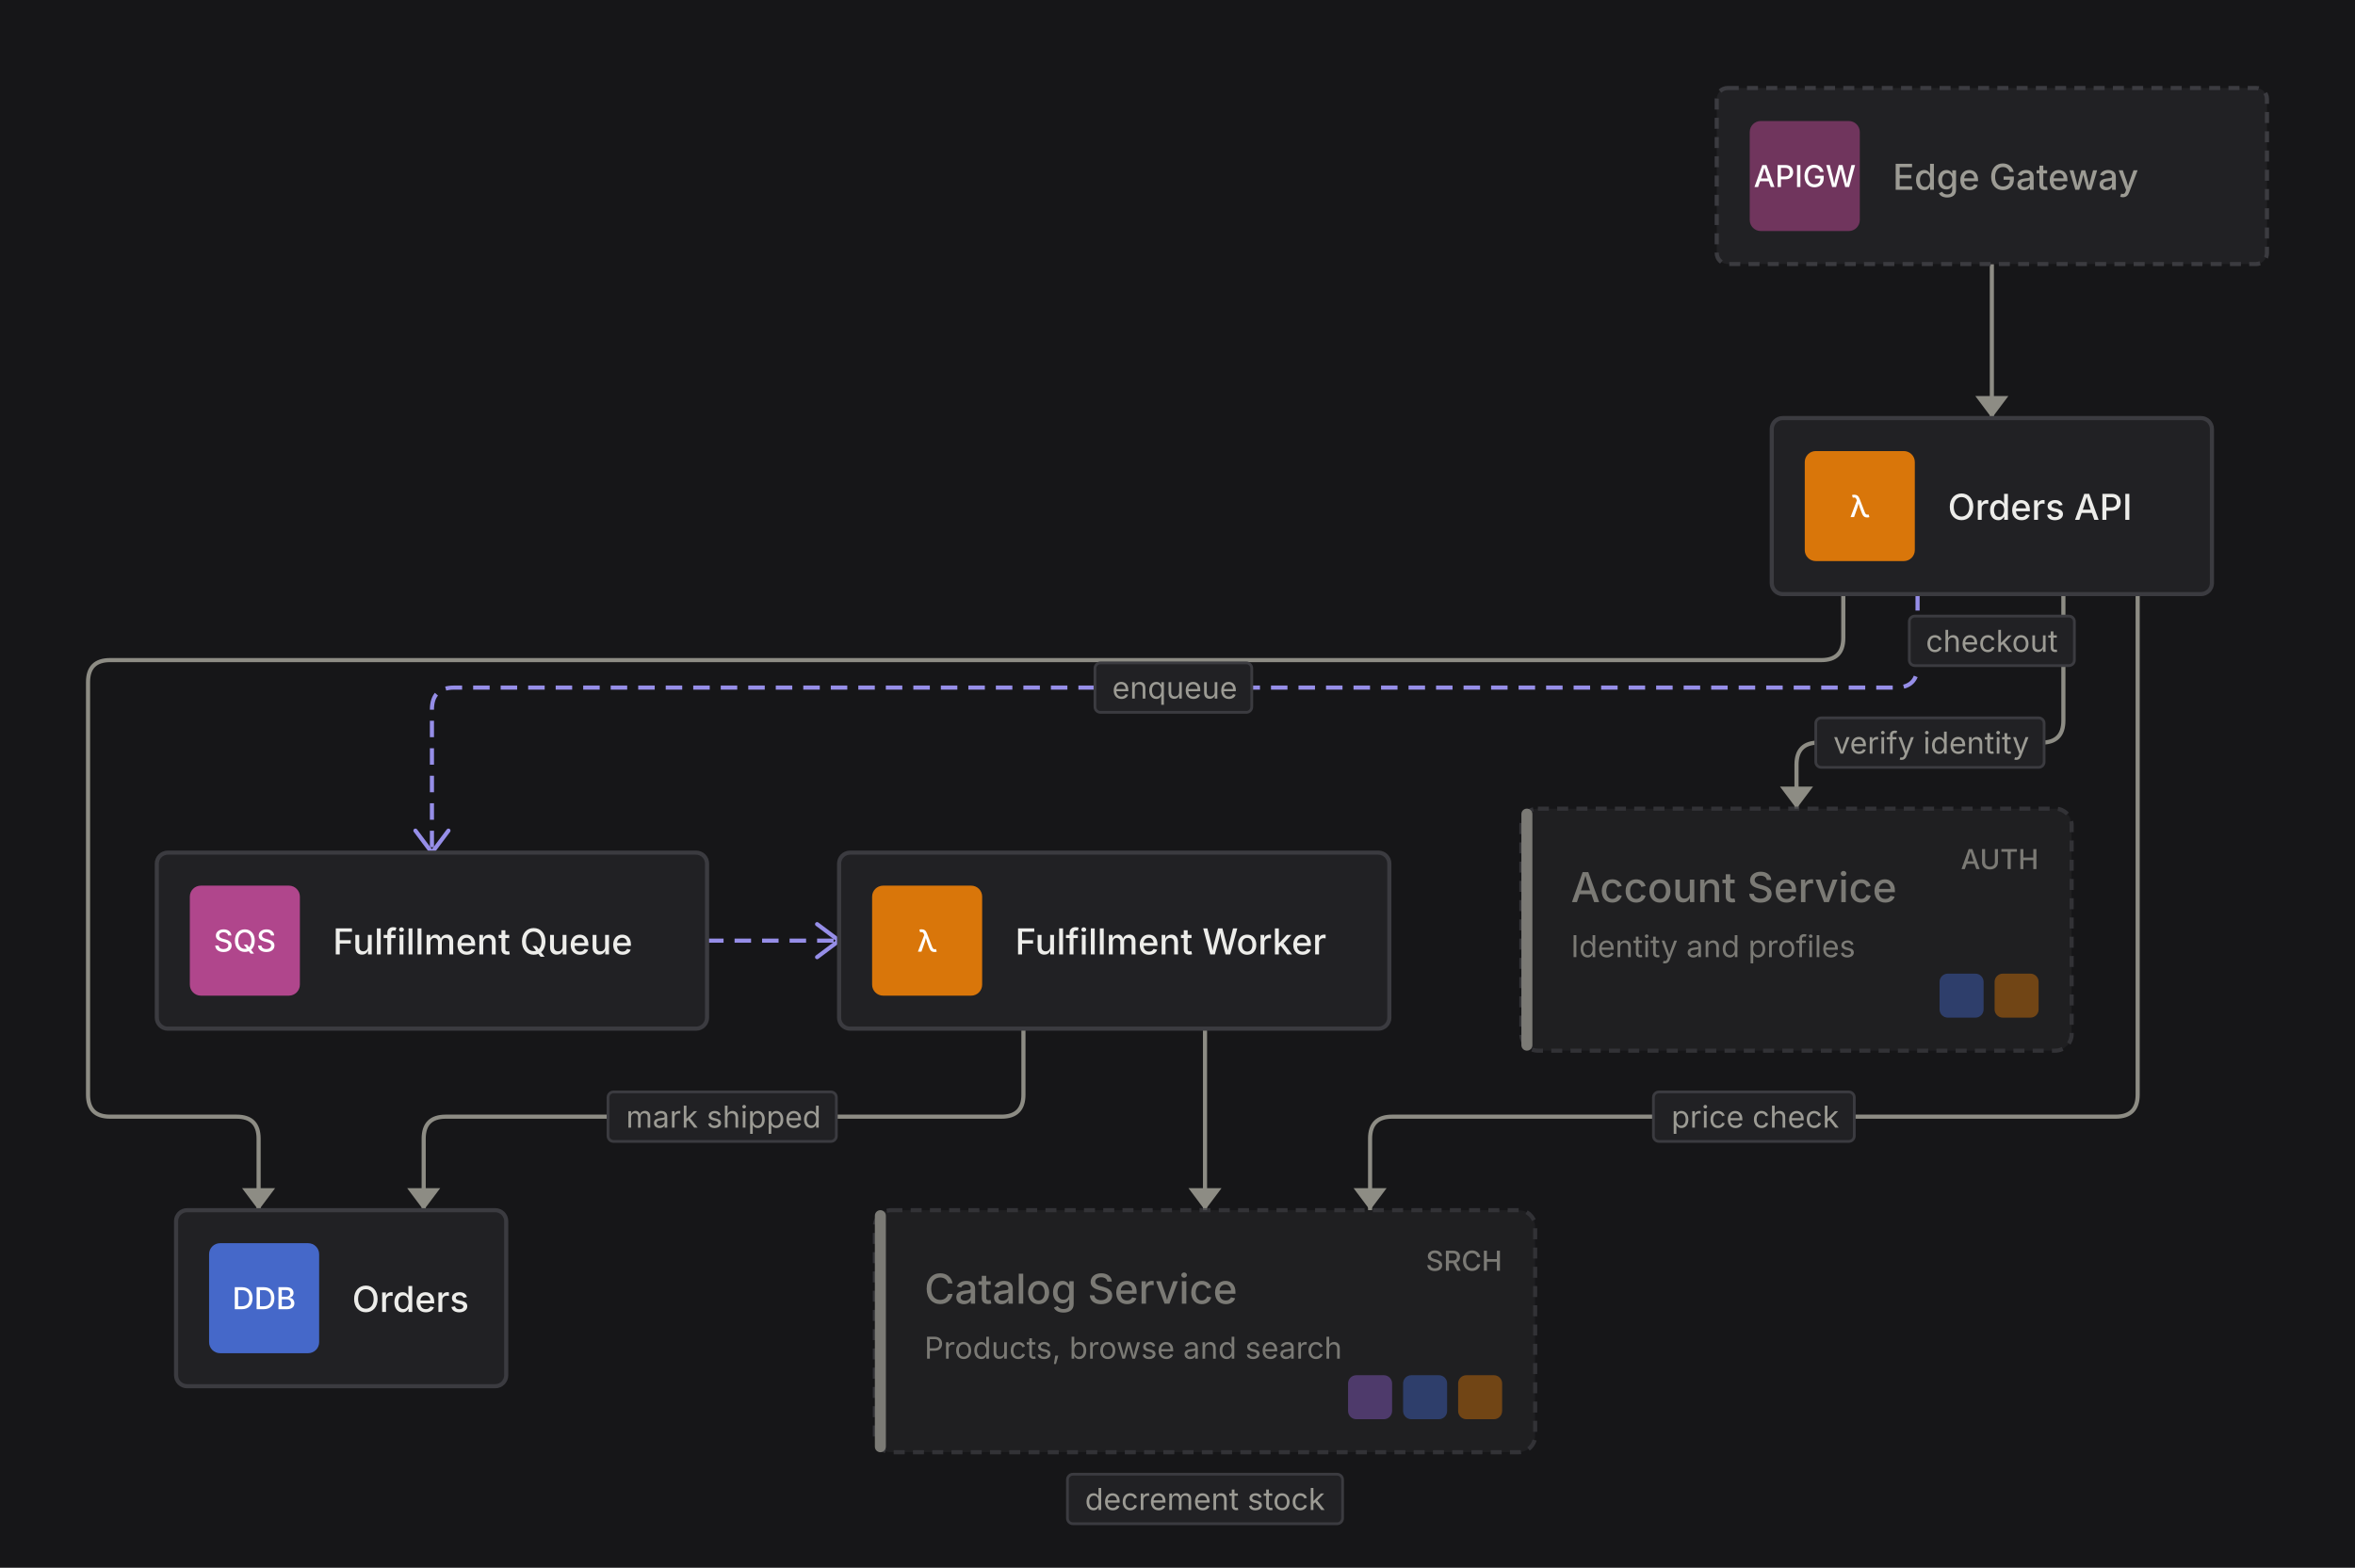
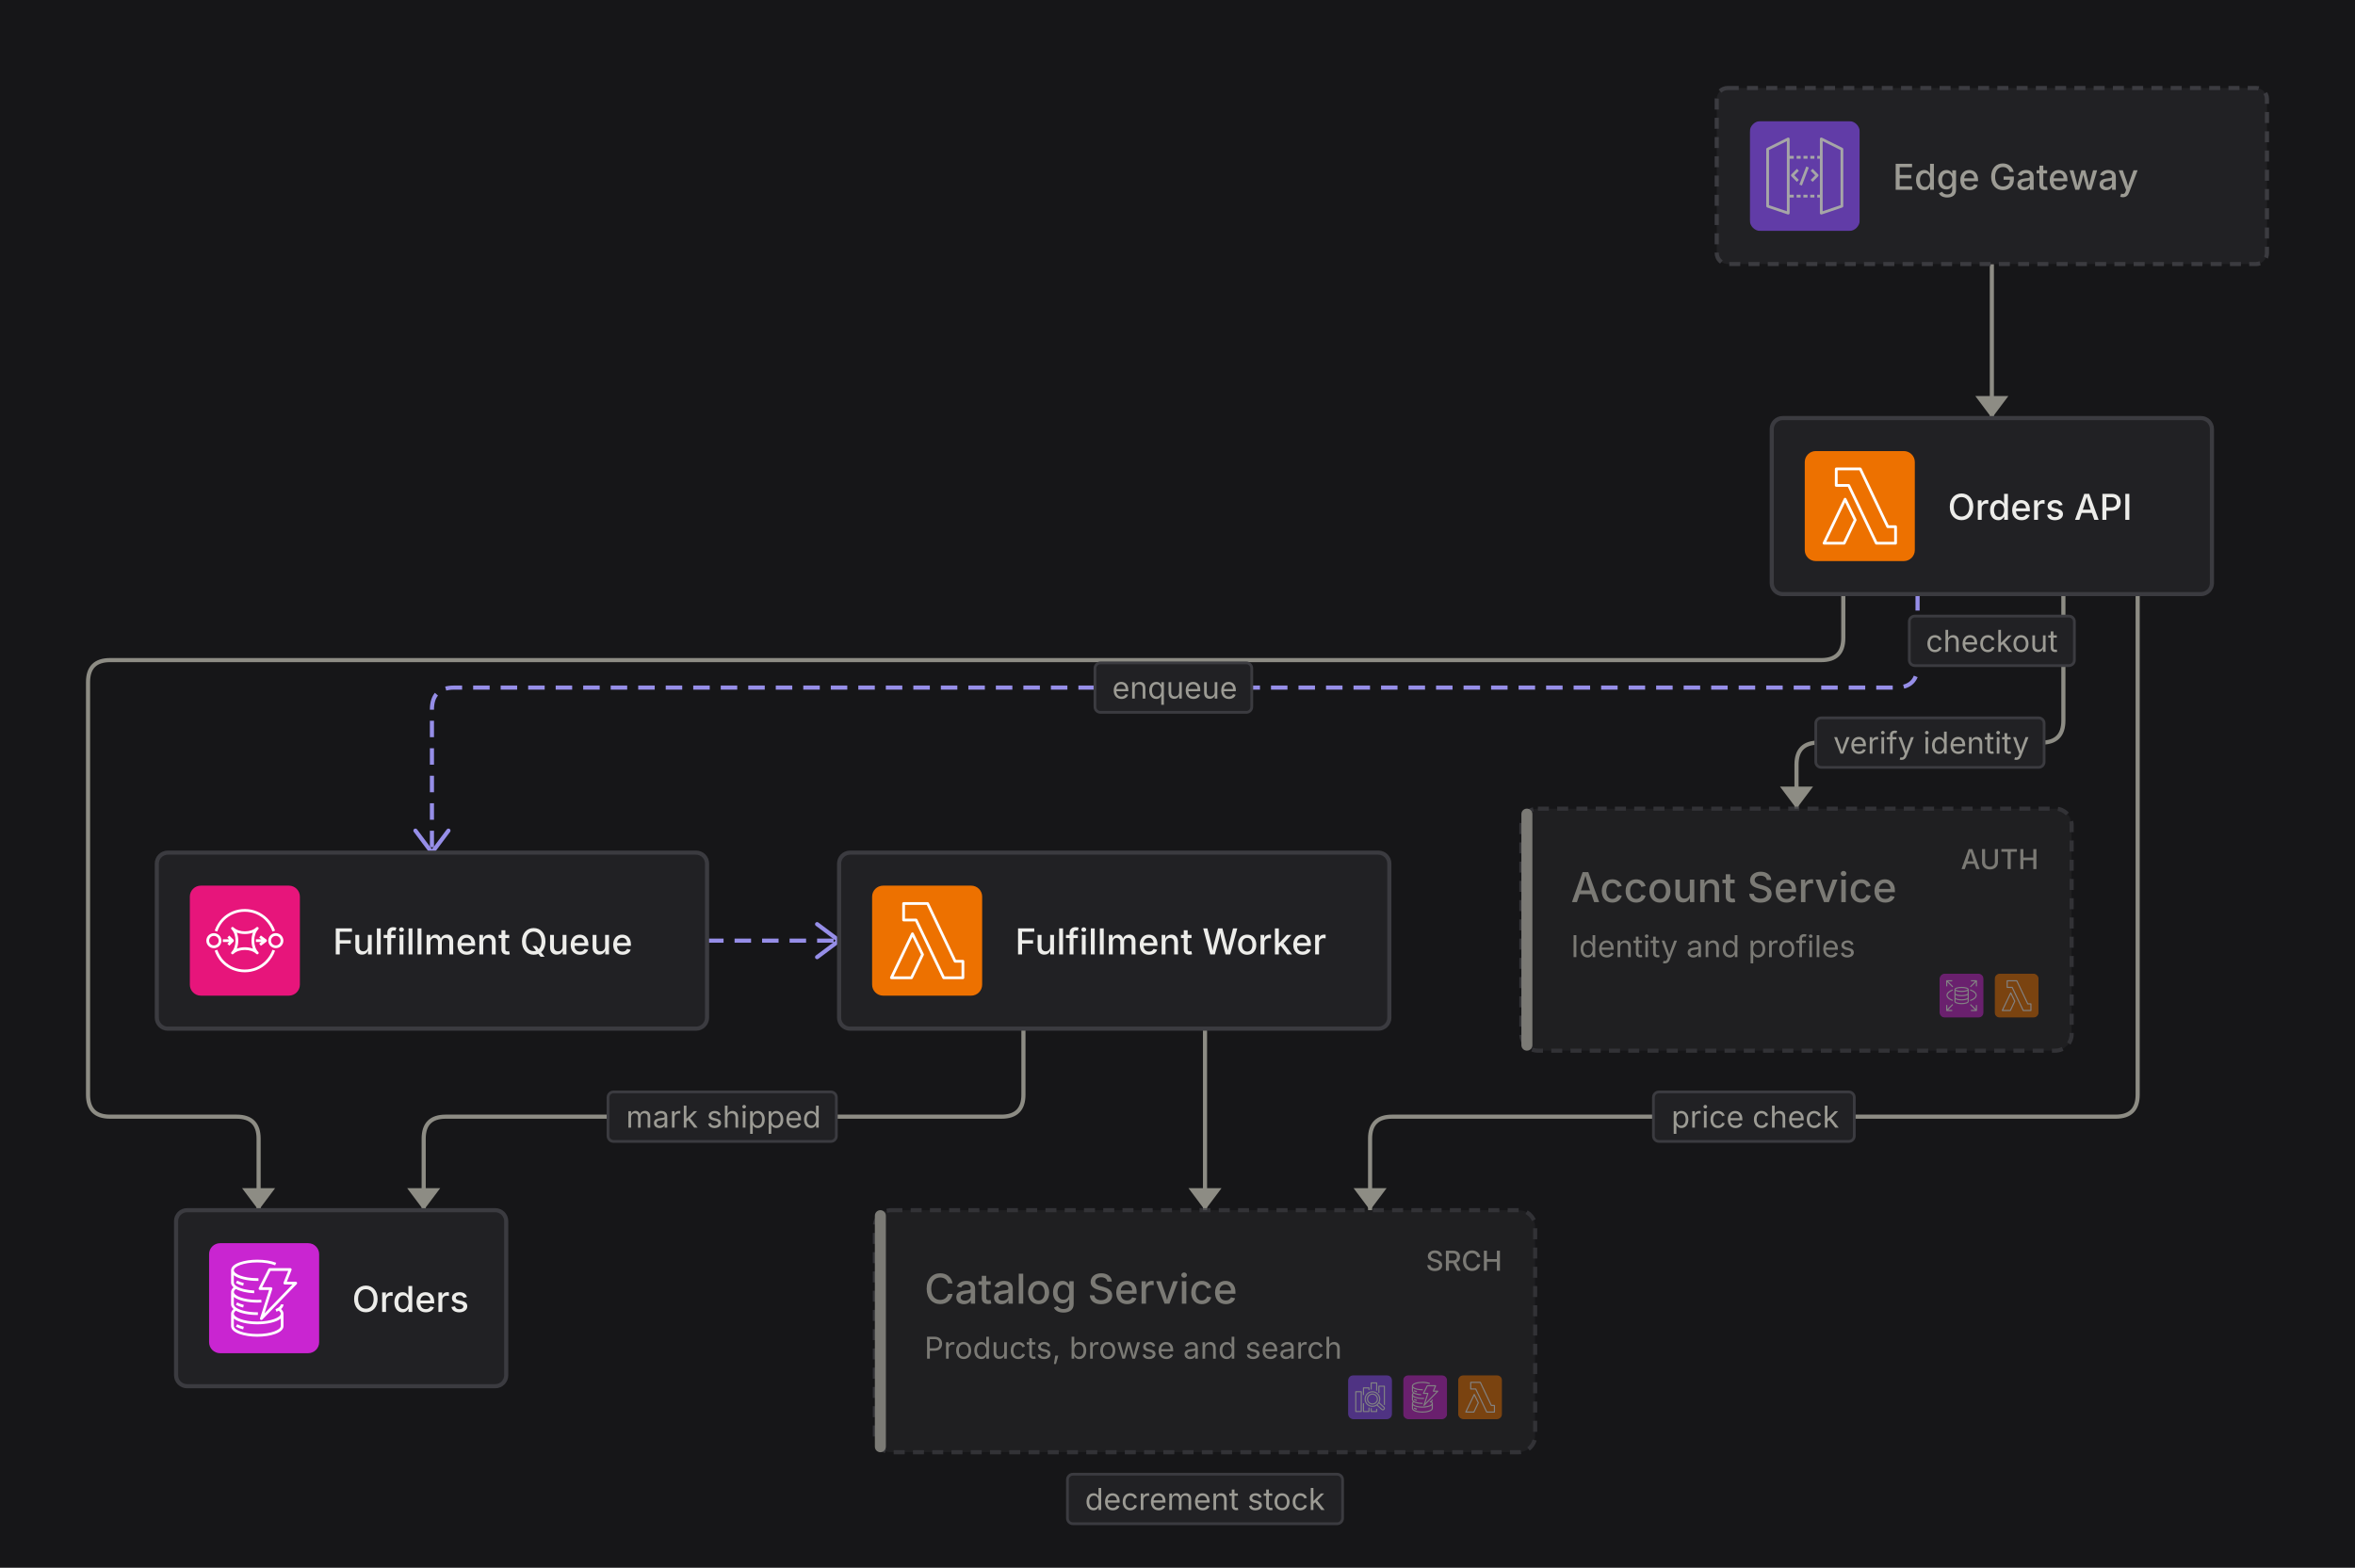
<svg xmlns="http://www.w3.org/2000/svg" width="856" height="570" viewBox="0 0 856 570" font-family="Inter, system-ui, sans-serif">
  <rect width="856" height="570" fill="#161618" />
+   <defs>
+     <symbol id="sq-aws-api-gateway" viewBox="0 0 80 80">
+       <g id="aws-api-gateway-Icon-Architecture/64/Arch_Amazon-API-Gateway_64">
+         <g id="aws-api-gateway-Icon-Architecture-BG/64/Networking-Content-Delivery">
+           <rect id="aws-api-gateway-Rectangle" width="80" height="80" fill="#8C4FFF" />
+         </g>
+         <g id="aws-api-gateway-Icon-Service/64/Amazon-API-Gateway_64">
+           <path id="aws-api-gateway-Amazon-API-Gateway_Icon_64_Squid" fill-rule="evenodd" clip-rule="evenodd" d="M34.065 55.632H37V53.615H34.065V55.632ZM39 55.632H42V53.615H39V55.632ZM27 14.63L14 21.082V61.193L27 65.59V14.63ZM29 27.393V53.615H32V55.632H29V66.992C29 67.316 28.845 67.621 28.584 67.81C28.412 67.936 28.207 68 28 68C27.894 68 27.786 67.983 27.682 67.948L12.682 62.876C12.274 62.737 12 62.352 12 61.92V20.454C12 20.07 12.217 19.718 12.559 19.549L27.559 12.104C27.868 11.95 28.235 11.968 28.528 12.152C28.821 12.336 29 12.66 29 13.009V25.376H32V27.393H29ZM44 55.632H47V53.615H44V55.632ZM44.065 27.393H47V25.376H44.065V27.393ZM39.065 27.393H42V25.376H39.065V27.393ZM34.065 27.393H37V25.376H34.065V27.393ZM66 21.082L53 14.63V65.59L66 61.193V21.082ZM68 61.92C68 62.352 67.726 62.737 67.318 62.876L52.318 67.948C52.214 67.983 52.106 68 52 68C51.793 68 51.588 67.936 51.416 67.81C51.155 67.621 51 67.316 51 66.992V55.632H49.065V53.615H51V27.393H49.065V25.376H51V13.009C51 12.66 51.179 12.336 51.472 12.152C51.765 11.968 52.131 11.95 52.441 12.104L67.441 19.549C67.783 19.718 68 20.07 68 20.454V61.92ZM42.934 33.807L41.066 33.083L36.066 46.194L37.934 46.918L42.934 33.807ZM49.707 40.209C50.098 39.815 50.098 39.176 49.707 38.783L45.707 34.749L44.293 36.175L47.586 39.496L44.293 42.817L45.707 44.243L49.707 40.209ZM34.293 44.243L30.293 40.209C29.902 39.815 29.902 39.176 30.293 38.783L34.293 34.749L35.707 36.175L32.414 39.496L35.707 42.817L34.293 44.243Z" fill="white" />
+         </g>
+       </g>
+     </symbol>
+     <symbol id="sq-aws-dynamodb" viewBox="0 0 80 80">
+       <g id="aws-dynamodb-Icon-Architecture/64/Arch_Amazon-DynamoDB_64" stroke="none" stroke-width="1" fill="none" fill-rule="evenodd">
+         <g id="aws-dynamodb-Icon-Architecture-BG/64/Database" fill="#C925D1">
+           <rect id="aws-dynamodb-Rectangle" x="0" y="0" width="80" height="80" />
+         </g>
+         <path d="M52.086,54.85 C48.748,57.549 41.745,58.975 35.044,58.975 C28.342,58.975 21.337,57.548 18,54.849 L18,60.285 L18.001,60.285 C18.001,62.995 25,66.016 35.044,66.016 C45.08,66.016 52.075,62.999 52.086,60.29 L52.086,54.85 Z M52.087,44.522 L54.087,44.511 L54.087,44.522 C54.087,45.73 53.482,46.858 52.304,47.891 C53.732,49.147 54.087,50.38 54.087,51.258 C54.087,51.264 54.086,51.269 54.086,51.275 L54.086,60.285 L54.087,60.285 C54.087,65.295 44.275,68 35.044,68 C25.835,68 16.05,65.307 16.003,60.319 C16.003,60.314 16,60.309 16,60.304 L16,51.255 C16,51.253 16.002,51.25 16.002,51.247 C16.005,50.369 16.361,49.141 17.787,47.888 C16.37,46.636 16.01,45.415 16.001,44.544 L16.002,44.544 C16.002,44.54 16,44.537 16,44.533 L16,35.484 C16,35.481 16.002,35.478 16.002,35.475 C16.005,34.597 16.362,33.369 17.788,32.117 C16.37,30.865 16.01,29.643 16.001,28.773 L16.002,28.773 C16.002,28.769 16,28.765 16,28.761 L16,19.713 C16,19.71 16.002,19.707 16.002,19.704 C16.019,14.7 25.82,12 35.044,12 C40.255,12 45.261,12.828 48.778,14.272 L48.013,16.105 C44.73,14.757 40.003,13.984 35.044,13.984 C25,13.984 18.001,17.005 18.001,19.717 C18.001,22.429 25,25.45 35.044,25.45 C35.315,25.453 35.58,25.45 35.848,25.44 L35.932,27.422 C35.636,27.434 35.34,27.434 35.044,27.434 C28.342,27.434 21.337,26.007 18,23.308 L18,28.74 L18.001,28.74 L18.001,28.763 C18.011,29.803 19.078,30.712 19.972,31.289 C22.662,33.004 27.482,34.175 32.857,34.418 L32.766,36.4 C27.321,36.153 22.553,35.023 19.484,33.292 C18.728,33.857 18.001,34.622 18.001,35.489 C18.001,38.2 25,41.221 35.044,41.221 C36.029,41.221 37.007,41.189 37.952,41.123 L38.091,43.102 C37.101,43.17 36.075,43.205 35.044,43.205 C28.342,43.205 21.337,41.778 18,39.079 L18,44.511 L18.001,44.511 C18.011,45.575 19.078,46.482 19.972,47.06 C23.048,49.023 28.824,50.245 35.044,50.245 L35.484,50.245 L35.484,52.229 L35.044,52.229 C28.725,52.229 22.982,51.055 19.47,49.073 C18.718,49.637 18.001,50.398 18.001,51.258 C18.001,53.97 25,56.992 35.044,56.992 C45.08,56.992 52.075,53.974 52.086,51.265 L52.086,51.255 L52.086,51.254 C52.084,50.392 51.364,49.631 50.61,49.067 C50.122,49.344 49.599,49.61 49.004,49.855 L48.238,48.022 C48.964,47.724 49.594,47.402 50.111,47.062 C51.013,46.474 52.087,45.555 52.087,44.522 L52.087,44.522 Z M60.653,30.017 L55.049,30.017 C54.718,30.017 54.407,29.854 54.222,29.582 C54.035,29.31 53.997,28.964 54.119,28.66 L57.528,20.138 L44.619,20.138 L38.619,32.04 L45.001,32.04 C45.32,32.04 45.62,32.192 45.809,32.447 C45.996,32.703 46.051,33.031 45.954,33.333 L40.258,51.089 L60.653,30.017 Z M63.722,29.712 L38.723,55.54 C38.528,55.74 38.266,55.844 38.001,55.844 C37.825,55.844 37.648,55.799 37.49,55.705 C37.09,55.469 36.907,54.992 37.048,54.552 L43.634,34.024 L37.001,34.024 C36.654,34.024 36.333,33.846 36.15,33.554 C35.968,33.261 35.951,32.896 36.107,32.589 L43.107,18.703 C43.276,18.367 43.622,18.154 44.001,18.154 L59.001,18.154 C59.332,18.154 59.643,18.318 59.828,18.589 C60.015,18.862 60.053,19.207 59.931,19.512 L56.522,28.033 L63,28.033 C63.4,28.033 63.763,28.271 63.92,28.636 C64.077,29.002 63.999,29.426 63.722,29.712 L63.722,29.712 Z M19.455,60.674 C20.872,61.473 22.656,62.144 24.757,62.668 L25.245,60.744 C23.346,60.271 21.686,59.65 20.443,58.95 L19.455,60.674 Z M24.757,46.799 L25.245,44.875 C23.346,44.401 21.686,43.78 20.443,43.08 L19.455,44.805 C20.872,45.603 22.655,46.275 24.757,46.799 L24.757,46.799 Z M19.455,28.936 L20.443,27.211 C21.684,27.911 23.345,28.531 25.245,29.006 L24.757,30.929 C22.653,30.404 20.87,29.733 19.455,28.936 L19.455,28.936 Z" id="aws-dynamodb-Amazon-DynamoDB_Icon_64_Squid" fill="#FFFFFF" />
+       </g>
+     </symbol>
+     <symbol id="sq-aws-lambda" viewBox="0 0 80 80">
+       <g id="aws-lambda-Icon-Architecture/64/Arch_AWS-Lambda_64" stroke="none" stroke-width="1" fill="none" fill-rule="evenodd">
+         <g id="aws-lambda-Icon-Architecture-BG/64/Compute" fill="#ED7100">
+           <rect id="aws-lambda-Rectangle" x="0" y="0" width="80" height="80" />
+         </g>
+         <path d="M28.008,66 L15.591,66 L29.324,37.296 L35.546,50.106 L28.008,66 Z M30.22,34.553 C30.051,34.208 29.7,33.989 29.318,33.989 L29.315,33.989 C28.929,33.99 28.578,34.211 28.412,34.558 L13.098,66.569 C12.95,66.879 12.971,67.243 13.155,67.534 C13.337,67.824 13.658,68 14.002,68 L28.642,68 C29.03,68 29.382,67.777 29.548,67.428 L37.564,50.528 C37.693,50.254 37.692,49.937 37.559,49.665 L30.22,34.553 Z M64.995,66 L52.659,66 L32.867,24.57 C32.701,24.222 32.349,24 31.962,24 L23.89,24 L23.899,14 L39.72,14 L59.42,55.429 C59.586,55.777 59.939,56 60.326,56 L64.995,56 L64.995,66 Z M65.998,54 L60.96,54 L41.259,12.571 C41.094,12.223 40.741,12 40.353,12 L22.898,12 C22.345,12 21.896,12.447 21.895,12.999 L21.884,24.999 C21.884,25.265 21.989,25.519 22.178,25.707 C22.365,25.895 22.62,26 22.887,26 L31.329,26 L51.122,67.43 C51.289,67.778 51.639,68 52.026,68 L65.998,68 C66.552,68 67,67.552 67,67 L67,55 C67,54.448 66.552,54 65.998,54 L65.998,54 Z" id="aws-lambda-AWS-Lambda_Icon_64_Squid" fill="#FFFFFF" />
+       </g>
+     </symbol>
+     <symbol id="sq-aws-opensearch-service" viewBox="0 0 80 80">
+       <g id="aws-opensearch-service-Icon-Architecture/64/Arch_Amazon-OpenSearch-Service_64" stroke="none" stroke-width="1" fill="none" fill-rule="evenodd">
+         <g id="aws-opensearch-service-Icon-Architecture-BG/64/Analytics" fill="#8C4FFF">
+           <rect id="aws-opensearch-service-Rectangle" x="0" y="0" width="80" height="80" />
+         </g>
+         <path d="M44.26,51.33 C39.843,51.33 36.25,47.737 36.25,43.321 C36.25,38.904 39.843,35.311 44.26,35.311 C48.677,35.311 52.27,38.904 52.27,43.321 C52.27,47.737 48.677,51.33 44.26,51.33 L44.26,51.33 Z M44.26,33.311 C38.74,33.311 34.25,37.801 34.25,43.321 C34.25,48.84 38.74,53.33 44.26,53.33 C49.78,53.33 54.27,48.84 54.27,43.321 C54.27,37.801 49.78,33.311 44.26,33.311 L44.26,33.311 Z M64.548,61.346 C63.897,62.067 62.777,62.127 62.052,61.477 L53.712,53.954 C54.593,53.17 55.384,52.29 56.049,51.313 L64.416,58.851 C65.139,59.503 65.197,60.624 64.548,61.346 L64.548,61.346 Z M32.011,43.321 C32.011,36.566 37.506,31.071 44.26,31.071 C51.014,31.071 56.509,36.566 56.509,43.321 C56.509,50.075 51.014,55.57 44.26,55.57 C37.506,55.57 32.011,50.075 32.011,43.321 L32.011,43.321 Z M57.063,49.535 C57.98,47.654 58.509,45.55 58.509,43.321 C58.509,35.463 52.117,29.071 44.26,29.071 C36.403,29.071 30.011,35.463 30.011,43.321 C30.011,51.178 36.403,57.57 44.26,57.57 C47.159,57.57 49.856,56.695 52.109,55.202 L60.714,62.964 C61.432,63.609 62.333,63.927 63.232,63.926 C64.263,63.926 65.29,63.508 66.034,62.685 C67.42,61.143 67.296,58.757 65.756,57.366 L57.063,49.535 Z M67,20 L67,54 L65,54 L65,21 L57,21 L57,32 L55,32 L55,20 C55,19.448 55.448,19 56,19 L66,19 C66.553,19 67,19.448 67,20 L67,20 Z M51,61 L53,61 L53,66 C53,66.553 52.553,67 52,67 L42,67 C41.447,67 41,66.553 41,66 L41,60 L43,60 L43,65 L51,65 L51,61 Z M43,26 L41,26 L41,14 C41,13.448 41.447,13 42,13 L52,13 C52.553,13 53,13.448 53,14 L53,28 L51,28 L51,15 L43,15 L43,26 Z M37,59 L39,59 L39,66 C39,66.553 38.553,67 38,67 L28,67 C27.448,67 27,66.553 27,66 L27,51 L29,51 L29,65 L37,65 L37,59 Z M29,36 L27,36 L27,23 C27,22.448 27.448,22 28,22 L38,22 C38.553,22 39,22.448 39,23 L39,27 L37,27 L37,24 L29,24 L29,36 Z M15,65 L23,65 L23,31 L15,31 L15,65 Z M24,29 L14,29 C13.448,29 13,29.448 13,30 L13,66 C13,66.553 13.448,67 14,67 L24,67 C24.553,67 25,66.553 25,66 L25,30 C25,29.448 24.553,29 24,29 L24,29 Z" id="aws-opensearch-service-Amazon-OpenSearch-Service_Icon_64_Squid" fill="#FFFFFF" />
+       </g>
+     </symbol>
+     <symbol id="sq-aws-rds" viewBox="0 0 80 80">
+       <g id="aws-rds-Icon-Architecture/64/Arch_Amazon-RDS_64" stroke="none" stroke-width="1" fill="none" fill-rule="evenodd">
+         <g id="aws-rds-Icon-Architecture-BG/64/Database" fill="#C925D1">
+           <rect id="aws-rds-Rectangle" x="0" y="0" width="80" height="80" />
+         </g>
+         <path d="M15.414,14 L24.707,23.293 L23.293,24.707 L14,15.414 L14,23 L12,23 L12,13 C12,12.448 12.447,12 13,12 L23,12 L23,14 L15.414,14 Z M68,13 L68,23 L66,23 L66,15.414 L56.707,24.707 L55.293,23.293 L64.586,14 L57,14 L57,12 L67,12 C67.553,12 68,12.448 68,13 L68,13 Z M66,57 L68,57 L68,67 C68,67.552 67.553,68 67,68 L57,68 L57,66 L64.586,66 L55.293,56.707 L56.707,55.293 L66,64.586 L66,57 Z M65.5,39.213 C65.5,35.894 61.668,32.615 55.25,30.442 L55.891,28.548 C63.268,31.045 67.5,34.932 67.5,39.213 C67.5,43.495 63.268,47.383 55.89,49.879 L55.249,47.984 C61.668,45.812 65.5,42.534 65.5,39.213 L65.5,39.213 Z M14.556,39.213 C14.556,42.393 18.143,45.585 24.152,47.753 L23.473,49.634 C16.535,47.131 12.556,43.333 12.556,39.213 C12.556,35.094 16.535,31.296 23.473,28.792 L24.152,30.673 C18.143,32.842 14.556,36.034 14.556,39.213 L14.556,39.213 Z M24.707,56.707 L15.414,66 L23,66 L23,68 L13,68 C12.447,68 12,67.552 12,67 L12,57 L14,57 L14,64.586 L23.293,55.293 L24.707,56.707 Z M40,31.286 C32.854,31.286 29,29.44 29,28.686 C29,27.931 32.854,26.086 40,26.086 C47.145,26.086 51,27.931 51,28.686 C51,29.44 47.145,31.286 40,31.286 L40,31.286 Z M40.029,39.031 C33.187,39.031 29,37.162 29,36.145 L29,31.284 C31.463,32.643 35.832,33.286 40,33.286 C44.168,33.286 48.537,32.643 51,31.284 L51,36.145 C51,37.163 46.835,39.031 40.029,39.031 L40.029,39.031 Z M40.029,46.667 C33.187,46.667 29,44.798 29,43.781 L29,38.862 C31.431,40.291 35.742,41.031 40.029,41.031 C44.292,41.031 48.578,40.292 51,38.867 L51,43.781 C51,44.799 46.835,46.667 40.029,46.667 L40.029,46.667 Z M40,53.518 C32.883,53.518 29,51.605 29,50.622 L29,46.498 C31.431,47.927 35.742,48.667 40.029,48.667 C44.292,48.667 48.578,47.929 51,46.503 L51,50.622 C51,51.605 47.117,53.518 40,53.518 L40,53.518 Z M40,24.086 C33.739,24.086 27,25.525 27,28.686 L27,50.622 C27,53.836 33.54,55.518 40,55.518 C46.46,55.518 53,53.836 53,50.622 L53,28.686 C53,25.525 46.261,24.086 40,24.086 L40,24.086 Z" id="aws-rds-Amazon-RDS_Icon_64_Squid" fill="#FFFFFF" />
+       </g>
+     </symbol>
+     <symbol id="sq-aws-simple-queue-service" viewBox="0 0 80 80">
+       <g id="aws-simple-queue-service-Icon-Architecture/64/Arch_Amazon-Simple-Queue-Service_64" stroke="none" stroke-width="1" fill="none" fill-rule="evenodd">
+         <g id="aws-simple-queue-service-Icon-Architecture-BG/64/Application-Integration" fill="#E7157B">
+           <rect id="aws-simple-queue-service-Rectangle" x="0" y="0" width="80" height="80" />
+         </g>
+         <path d="M28.717,43.688 L31.719,40.722 C31.907,40.536 32.013,40.283 32.014,40.02 C32.015,39.756 31.91,39.503 31.723,39.316 L28.721,36.316 L27.302,37.718 L28.59,39.006 L24.009,39.006 L24.009,40.994 L28.606,40.994 L27.306,42.278 L28.717,43.688 Z M51.628,43.778 L55.63,40.793 C55.88,40.605 56.03,40.311 56.03,39.999 C56.03,39.686 55.88,39.391 55.629,39.203 L51.627,36.222 L50.426,37.813 L52.027,39.006 L48.024,39.006 L48.024,40.994 L52.026,40.994 L50.425,42.187 L51.628,43.778 Z M35.208,40 C35.208,42.111 34.843,44.101 34.16,45.833 C35.961,45.141 37.991,44.795 40.019,44.795 C42.048,44.795 44.078,45.141 45.877,45.833 C45.196,44.101 44.83,42.111 44.83,40 C44.83,37.889 45.196,35.9 45.877,34.167 C42.278,35.55 37.761,35.55 34.16,34.167 C34.843,35.9 35.208,37.889 35.208,40 L35.208,40 Z M30.306,49.651 C30.111,49.457 30.013,49.203 30.013,48.948 C30.013,48.694 30.111,48.439 30.306,48.245 C32.122,46.441 33.207,43.358 33.207,40 C33.207,36.642 32.122,33.559 30.306,31.755 C30.111,31.561 30.013,31.306 30.013,31.052 C30.013,30.797 30.111,30.543 30.306,30.349 C30.697,29.96 31.33,29.96 31.721,30.349 C35.598,34.202 44.44,34.202 48.318,30.349 C48.709,29.96 49.341,29.96 49.733,30.349 C49.928,30.543 50.026,30.797 50.026,31.052 C50.026,31.306 49.928,31.561 49.733,31.755 C47.916,33.559 46.832,36.642 46.832,40 C46.832,43.358 47.916,46.441 49.733,48.245 C49.928,48.439 50.026,48.694 50.026,48.948 C50.026,49.203 49.928,49.457 49.733,49.651 C49.537,49.845 49.281,49.943 49.025,49.943 C48.769,49.943 48.513,49.845 48.318,49.651 C44.44,45.798 35.598,45.798 31.721,49.651 C31.33,50.04 30.697,50.04 30.306,49.651 L30.306,49.651 Z M66.001,40.005 C66.001,39.078 65.638,38.207 64.978,37.552 C64.298,36.875 63.403,36.538 62.51,36.538 C61.616,36.538 60.722,36.875 60.041,37.552 C58.679,38.904 58.679,41.105 60.041,42.458 C61.402,43.81 63.615,43.811 64.978,42.458 C65.638,41.803 66.001,40.932 66.001,40.005 L66.001,40.005 Z M66.393,43.864 C65.323,44.928 63.917,45.459 62.51,45.459 C61.103,45.459 59.697,44.928 58.626,43.864 C56.484,41.736 56.484,38.274 58.626,36.146 C60.769,34.017 64.253,34.019 66.393,36.146 C68.536,38.274 68.536,41.736 66.393,43.864 L66.393,43.864 Z M20.98,40.028 C20.98,39.101 20.617,38.23 19.957,37.575 C19.298,36.92 18.421,36.559 17.489,36.559 C16.557,36.559 15.681,36.92 15.02,37.575 C14.361,38.23 13.999,39.101 13.999,40.028 C13.999,40.953 14.361,41.824 15.02,42.481 C16.34,43.79 18.639,43.79 19.957,42.481 C20.617,41.824 20.98,40.953 20.98,40.028 L20.98,40.028 Z M21.372,43.887 C20.302,44.95 18.896,45.482 17.489,45.482 C16.083,45.482 14.677,44.95 13.605,43.887 C11.465,41.759 11.465,38.297 13.605,36.169 C15.748,34.041 19.231,34.041 21.372,36.169 C23.514,38.297 23.514,41.759 21.372,43.887 L21.372,43.887 Z M54.896,54.856 C50.901,58.826 45.589,61.011 39.939,61.011 C34.288,61.011 28.976,58.826 24.982,54.856 C22.242,52.135 20.734,48.883 19.951,46.635 L18.06,47.285 C18.912,49.731 20.558,53.273 23.567,56.262 C27.939,60.608 33.753,63 39.939,63 C46.124,63 51.938,60.608 56.311,56.262 C58.837,53.753 60.85,50.564 61.979,47.282 L60.086,46.638 C59.053,49.638 57.21,52.557 54.896,54.856 L54.896,54.856 Z M19.95,33.366 L18.061,32.714 C19.272,29.25 21.229,26.061 23.573,23.733 C27.943,19.391 33.755,17 39.939,17 C46.123,17 51.935,19.391 56.305,23.733 C58.771,26.184 60.84,29.457 61.977,32.714 L60.088,33.366 C59.044,30.384 57.15,27.385 54.89,25.139 C50.898,21.172 45.588,18.989 39.939,18.989 C34.29,18.989 28.98,21.172 24.988,25.139 C22.854,27.26 21.065,30.182 19.95,33.366 L19.95,33.366 Z" id="aws-simple-queue-service-AWS-Simple-Queue-Service_Icon_64_Squid" fill="#FFFFFF" />
+       </g>
+     </symbol>
+   </defs>
  <g>
    <path d="M 670 216 L 670 232 Q 670 240 662 240 L 40 240 Q 32 240 32 248 L 32 398 Q 32 406 40 406 L 86 406 Q 94 406 94 414 L 94 440" fill="none" stroke="#8D8C84" stroke-width="1.5" />
    <path d="M 94 440 L 100 432 L 88 432 Z" fill="#8D8C84" />
  </g>
  <g>
    <path d="M 697 216 L 697 242 Q 697 250 689 250 L 165 250 Q 157 250 157 258 L 157 310" fill="none" stroke="#968EE8" stroke-width="1.5" stroke-dasharray="6 4" />
    <path d="M 163 302 L 157 310 L 151 302" fill="none" stroke="#968EE8" stroke-width="1.5" stroke-linecap="round" stroke-linejoin="round" />
  </g>
  <g>
    <path d="M 257 342 L 305 342" fill="none" stroke="#968EE8" stroke-width="1.5" stroke-dasharray="6 4" />
    <path d="M 297 348 L 305 342 L 297 336" fill="none" stroke="#968EE8" stroke-width="1.5" stroke-linecap="round" stroke-linejoin="round" />
  </g>
  <g>
    <path d="M 372 374 L 372 398 Q 372 406 364 406 L 162 406 Q 154 406 154 414 L 154 440" fill="none" stroke="#8D8C84" stroke-width="1.5" />
    <path d="M 154 440 L 160 432 L 148 432 Z" fill="#8D8C84" />
  </g>
  <g>
    <path d="M 724 96 L 724 152" fill="none" stroke="#8D8C84" stroke-width="1.5" />
    <path d="M 724 152 L 730 144 L 718 144 Z" fill="#8D8C84" />
  </g>
  <g>
    <path d="M 777 216 L 777 398 Q 777 406 769 406 L 506 406 Q 498 406 498 414 L 498 440" fill="none" stroke="#8D8C84" stroke-width="1.5" />
    <path d="M 498 440 L 504 432 L 492 432 Z" fill="#8D8C84" />
  </g>
  <g>
    <path d="M 438 374 L 438 440" fill="none" stroke="#8D8C84" stroke-width="1.5" />
    <path d="M 438 440 L 444 432 L 432 432 Z" fill="#8D8C84" />
  </g>
  <g>
    <path d="M 750 216 L 750 262 Q 750 270 742 270 L 661 270 Q 653 270 653 278 L 653 294" fill="none" stroke="#8D8C84" stroke-width="1.5" />
    <path d="M 653 294 L 659 286 L 647 286 Z" fill="#8D8C84" />
  </g>
  <g>
    <rect x="644" y="152" width="160" height="64" rx="4" fill="#212124" stroke="#3B3B40" stroke-width="1.5" />
-     <rect x="656" y="164" width="40" height="40" rx="4" fill="#D9760A" />
-     <text x="676" y="188" text-anchor="middle" font-size="11" font-weight="500" fill="#FFFFFF">λ</text>
+     <clipPath id="clip-sq-aws-lambda-656-164-40">
+       <rect x="656" y="164" width="40" height="40" rx="4" />
+     </clipPath>
+     <g clip-path="url(#clip-sq-aws-lambda-656-164-40)">
+       <use href="#sq-aws-lambda" x="656" y="164" width="40" height="40" />
+     </g>
    <text x="708" y="189" font-size="13" font-weight="500" fill="#EDEDEA">Orders API</text>
  </g>
  <g>
    <rect x="57" y="310" width="200" height="64" rx="4" fill="#212124" stroke="#3B3B40" stroke-width="1.5" />
-     <rect x="69" y="322" width="40" height="40" rx="4" fill="#B0468C" />
-     <text x="89" y="346" text-anchor="middle" font-size="11" font-weight="500" fill="#FFFFFF">SQS</text>
+     <clipPath id="clip-sq-aws-simple-queue-service-69-322-40">
+       <rect x="69" y="322" width="40" height="40" rx="4" />
+     </clipPath>
+     <g clip-path="url(#clip-sq-aws-simple-queue-service-69-322-40)">
+       <use href="#sq-aws-simple-queue-service" x="69" y="322" width="40" height="40" />
+     </g>
    <text x="121" y="347" font-size="13" font-weight="500" fill="#EDEDEA">Fulfillment Queue</text>
  </g>
  <g>
    <rect x="305" y="310" width="200" height="64" rx="4" fill="#212124" stroke="#3B3B40" stroke-width="1.5" />
-     <rect x="317" y="322" width="40" height="40" rx="4" fill="#D9760A" />
-     <text x="337" y="346" text-anchor="middle" font-size="11" font-weight="500" fill="#FFFFFF">λ</text>
+     <clipPath id="clip-sq-aws-lambda-317-322-40">
+       <rect x="317" y="322" width="40" height="40" rx="4" />
+     </clipPath>
+     <g clip-path="url(#clip-sq-aws-lambda-317-322-40)">
+       <use href="#sq-aws-lambda" x="317" y="322" width="40" height="40" />
+     </g>
    <text x="369" y="347" font-size="13" font-weight="500" fill="#EDEDEA">Fulfillment Worker</text>
  </g>
  <g>
    <rect x="64" y="440" width="120" height="64" rx="4" fill="#212124" stroke="#3B3B40" stroke-width="1.5" />
-     <rect x="76" y="452" width="40" height="40" rx="4" fill="#4568C9" />
-     <text x="96" y="476" text-anchor="middle" font-size="11" font-weight="500" fill="#FFFFFF">DDB</text>
+     <clipPath id="clip-sq-aws-dynamodb-76-452-40">
+       <rect x="76" y="452" width="40" height="40" rx="4" />
+     </clipPath>
+     <g clip-path="url(#clip-sq-aws-dynamodb-76-452-40)">
+       <use href="#sq-aws-dynamodb" x="76" y="452" width="40" height="40" />
+     </g>
    <text x="128" y="477" font-size="13" font-weight="500" fill="#EDEDEA">Orders</text>
  </g>
  <g>
    <rect x="624" y="32" width="200" height="64" rx="4" fill="#212124" stroke="#3B3B40" stroke-width="1.5" stroke-dasharray="4 3" />
-     <rect x="636" y="44" width="40" height="40" rx="4" fill="#B0468C" opacity="0.55" />
-     <text x="656" y="68" text-anchor="middle" font-size="11" font-weight="500" fill="#FFFFFF">APIGW</text>
+     <clipPath id="clip-sq-aws-api-gateway-636-44-40">
+       <rect x="636" y="44" width="40" height="40" rx="4" />
+     </clipPath>
+     <g clip-path="url(#clip-sq-aws-api-gateway-636-44-40)" opacity="0.6">
+       <use href="#sq-aws-api-gateway" x="636" y="44" width="40" height="40" />
+     </g>
    <text x="688" y="69" font-size="13" font-weight="500" fill="#9C9B94">Edge Gateway</text>
  </g>
  <g opacity="0.75">
    <rect x="318" y="440" width="240" height="88" rx="6" fill="#212124" stroke="#3B3B40" stroke-width="1.5" stroke-dasharray="4 3" />
    <rect x="318" y="440" width="4" height="88" rx="2" fill="#9C9B94" />
    <text x="336" y="474" font-size="15" font-weight="500" fill="#9C9B94">Catalog Service</text>
    <text x="336" y="494" font-size="11" fill="#9C9B94">Products, browse and search</text>
    <text x="546" y="462" text-anchor="end" font-size="10" font-weight="500" fill="#9C9B94">SRCH</text>
-     <rect x="530" y="500" width="16" height="16" rx="3" fill="#D9760A" opacity="0.6" />
-     <rect x="510" y="500" width="16" height="16" rx="3" fill="#4568C9" opacity="0.6" />
-     <rect x="490" y="500" width="16" height="16" rx="3" fill="#8A5FC9" opacity="0.6" />
+     <clipPath id="clip-sq-aws-lambda-530-500-16">
+       <rect x="530" y="500" width="16" height="16" rx="2" />
+     </clipPath>
+     <g clip-path="url(#clip-sq-aws-lambda-530-500-16)" opacity="0.6">
+       <use href="#sq-aws-lambda" x="530" y="500" width="16" height="16" />
+     </g>
+     <clipPath id="clip-sq-aws-dynamodb-510-500-16">
+       <rect x="510" y="500" width="16" height="16" rx="2" />
+     </clipPath>
+     <g clip-path="url(#clip-sq-aws-dynamodb-510-500-16)" opacity="0.6">
+       <use href="#sq-aws-dynamodb" x="510" y="500" width="16" height="16" />
+     </g>
+     <clipPath id="clip-sq-aws-opensearch-service-490-500-16">
+       <rect x="490" y="500" width="16" height="16" rx="2" />
+     </clipPath>
+     <g clip-path="url(#clip-sq-aws-opensearch-service-490-500-16)" opacity="0.6">
+       <use href="#sq-aws-opensearch-service" x="490" y="500" width="16" height="16" />
+     </g>
  </g>
  <g opacity="0.75">
    <rect x="553" y="294" width="200" height="88" rx="6" fill="#212124" stroke="#3B3B40" stroke-width="1.5" stroke-dasharray="4 3" />
    <rect x="553" y="294" width="4" height="88" rx="2" fill="#9C9B94" />
    <text x="571" y="328" font-size="15" font-weight="500" fill="#9C9B94">Account Service</text>
    <text x="571" y="348" font-size="11" fill="#9C9B94">Identity and profiles</text>
    <text x="741" y="316" text-anchor="end" font-size="10" font-weight="500" fill="#9C9B94">AUTH</text>
-     <rect x="725" y="354" width="16" height="16" rx="3" fill="#D9760A" opacity="0.6" />
-     <rect x="705" y="354" width="16" height="16" rx="3" fill="#4568C9" opacity="0.6" />
+     <clipPath id="clip-sq-aws-lambda-725-354-16">
+       <rect x="725" y="354" width="16" height="16" rx="2" />
+     </clipPath>
+     <g clip-path="url(#clip-sq-aws-lambda-725-354-16)" opacity="0.6">
+       <use href="#sq-aws-lambda" x="725" y="354" width="16" height="16" />
+     </g>
+     <clipPath id="clip-sq-aws-rds-705-354-16">
+       <rect x="705" y="354" width="16" height="16" rx="2" />
+     </clipPath>
+     <g clip-path="url(#clip-sq-aws-rds-705-354-16)" opacity="0.6">
+       <use href="#sq-aws-rds" x="705" y="354" width="16" height="16" />
+     </g>
  </g>
  <g>
    <rect x="398" y="241" width="57" height="18" rx="2" fill="#212124" stroke="#3B3B40" stroke-width="1" />
    <text x="427" y="254" text-anchor="middle" font-size="11" fill="#9C9B94">enqueue</text>
  </g>
  <g>
    <rect x="221" y="397" width="83" height="18" rx="2" fill="#212124" stroke="#3B3B40" stroke-width="1" />
    <text x="263" y="410" text-anchor="middle" font-size="11" fill="#9C9B94">mark shipped</text>
  </g>
  <g>
    <rect x="694" y="224" width="60" height="18" rx="2" fill="#212124" stroke="#3B3B40" stroke-width="1" />
    <text x="724" y="237" text-anchor="middle" font-size="11" fill="#9C9B94">checkout</text>
  </g>
  <g>
    <rect x="601" y="397" width="73" height="18" rx="2" fill="#212124" stroke="#3B3B40" stroke-width="1" />
    <text x="638" y="410" text-anchor="middle" font-size="11" fill="#9C9B94">price check</text>
  </g>
  <g>
    <rect x="388" y="536" width="100" height="18" rx="2" fill="#212124" stroke="#3B3B40" stroke-width="1" />
    <text x="438" y="549" text-anchor="middle" font-size="11" fill="#9C9B94">decrement stock</text>
  </g>
  <g>
    <rect x="660" y="261" width="83" height="18" rx="2" fill="#212124" stroke="#3B3B40" stroke-width="1" />
    <text x="702" y="274" text-anchor="middle" font-size="11" fill="#9C9B94">verify identity</text>
  </g>
</svg>
